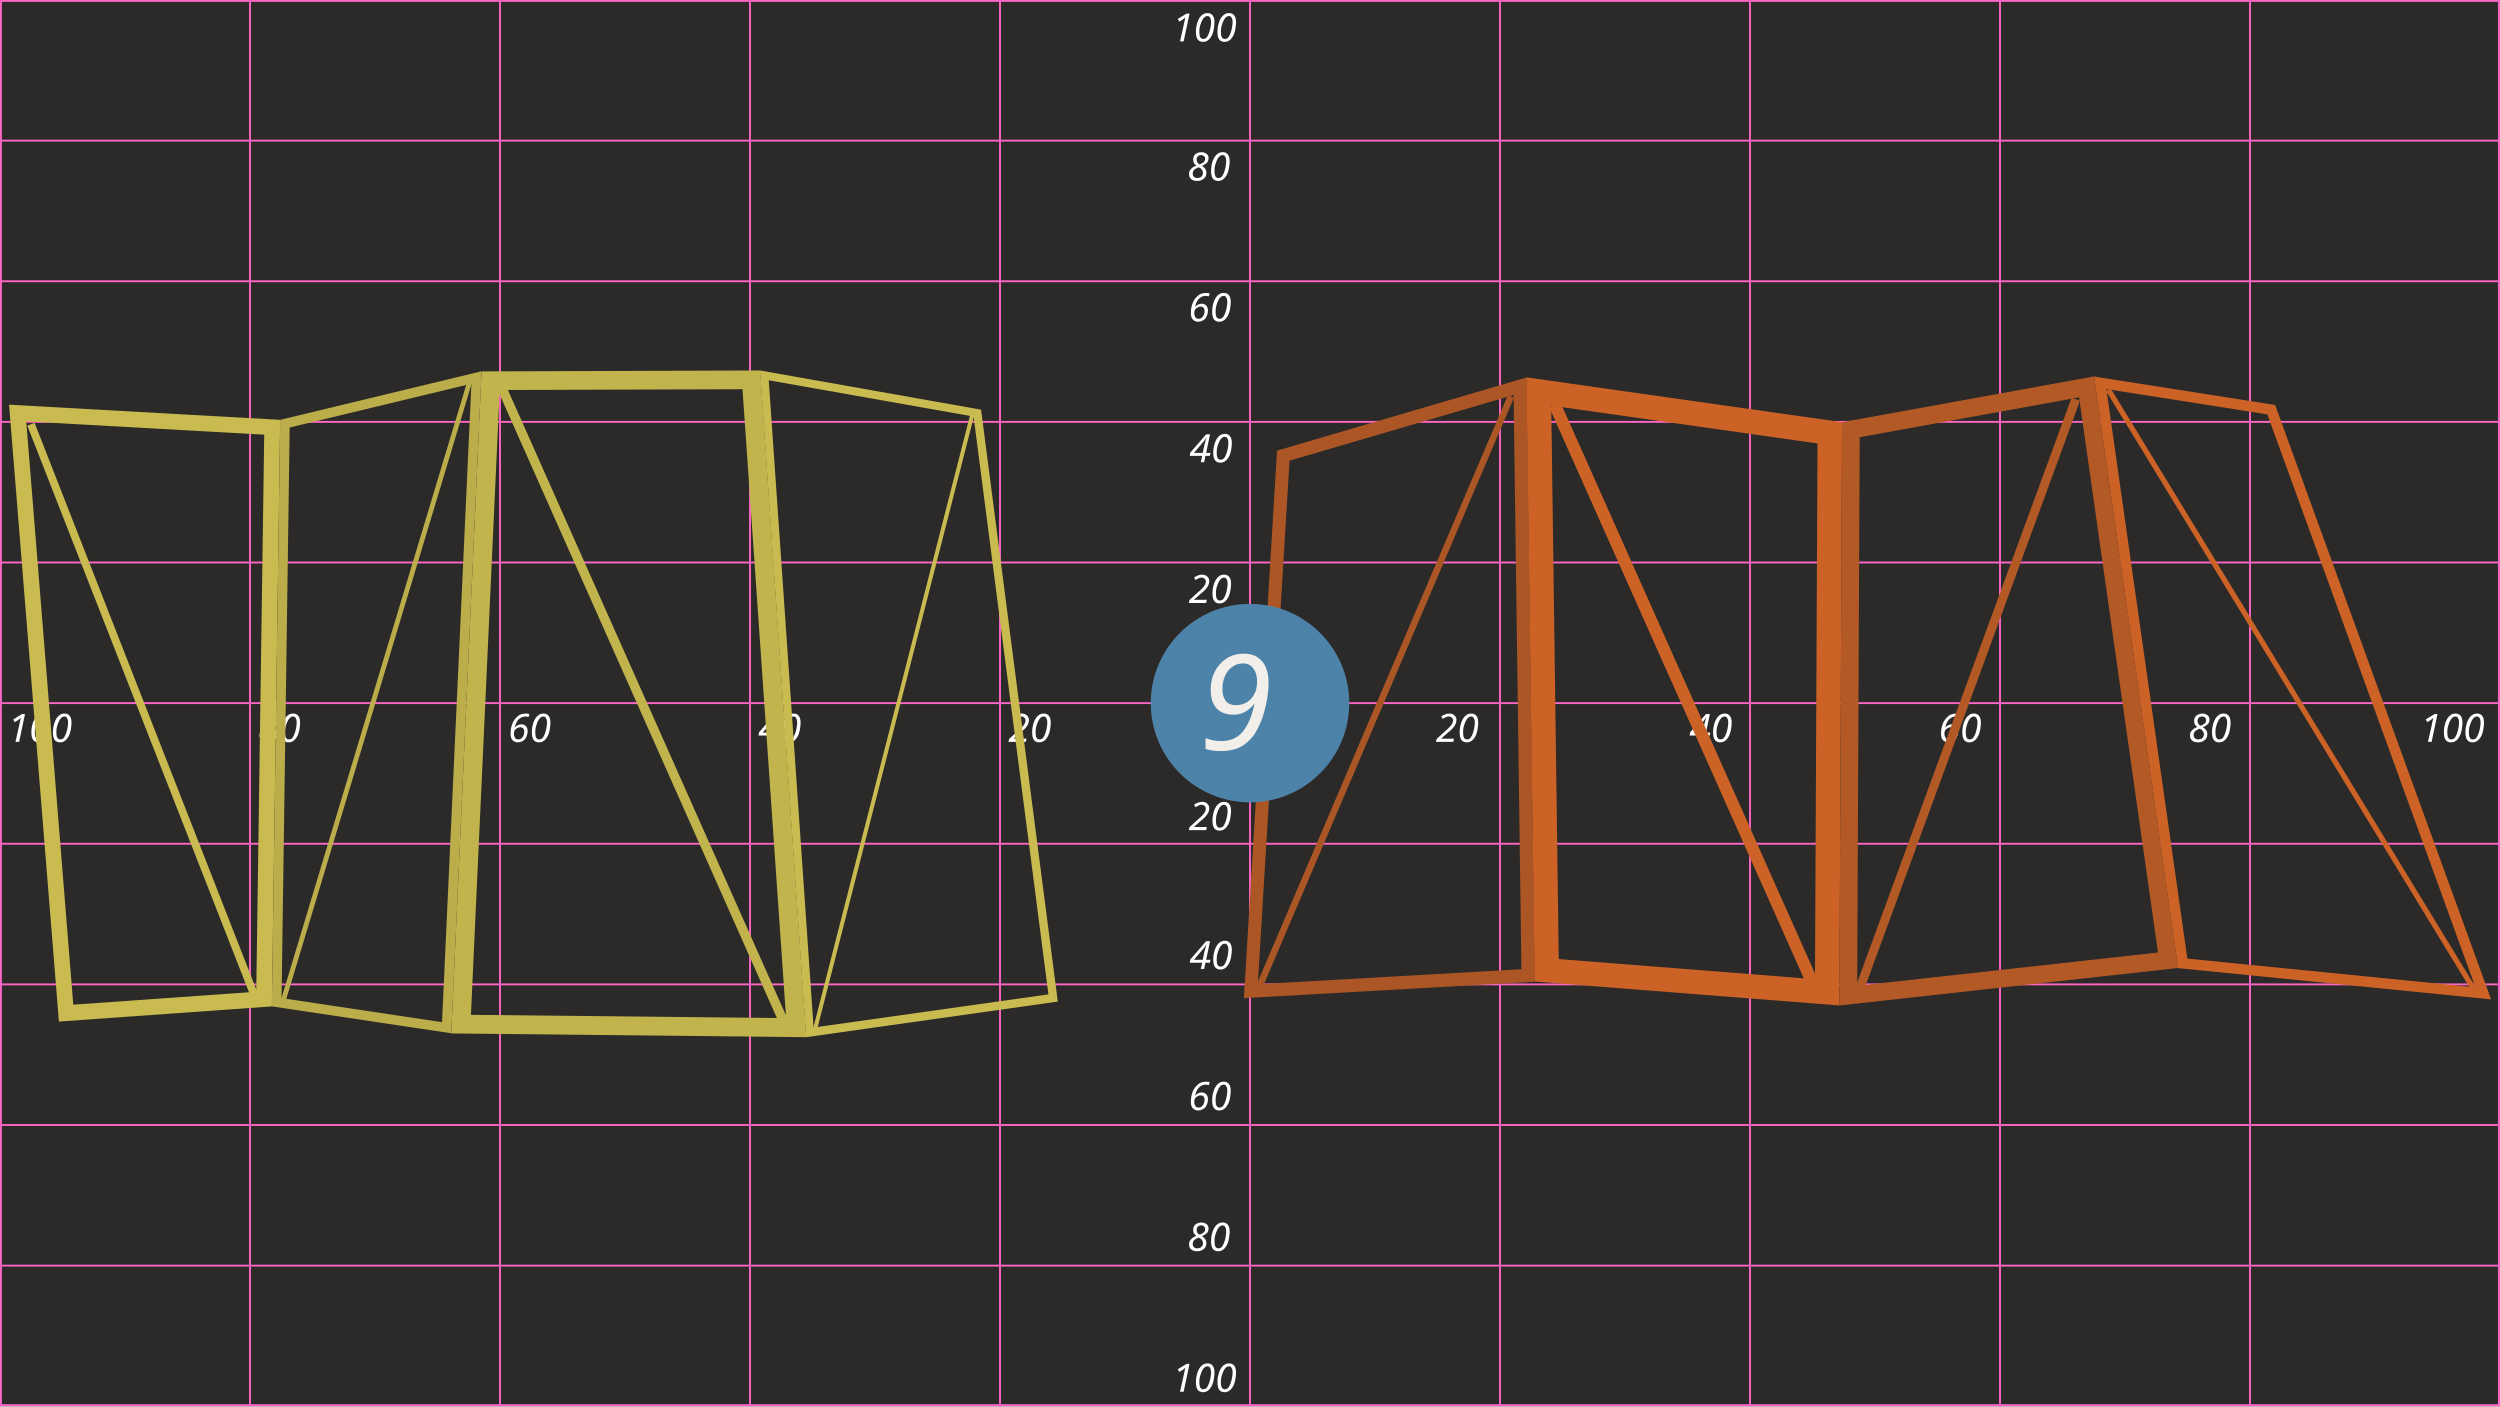
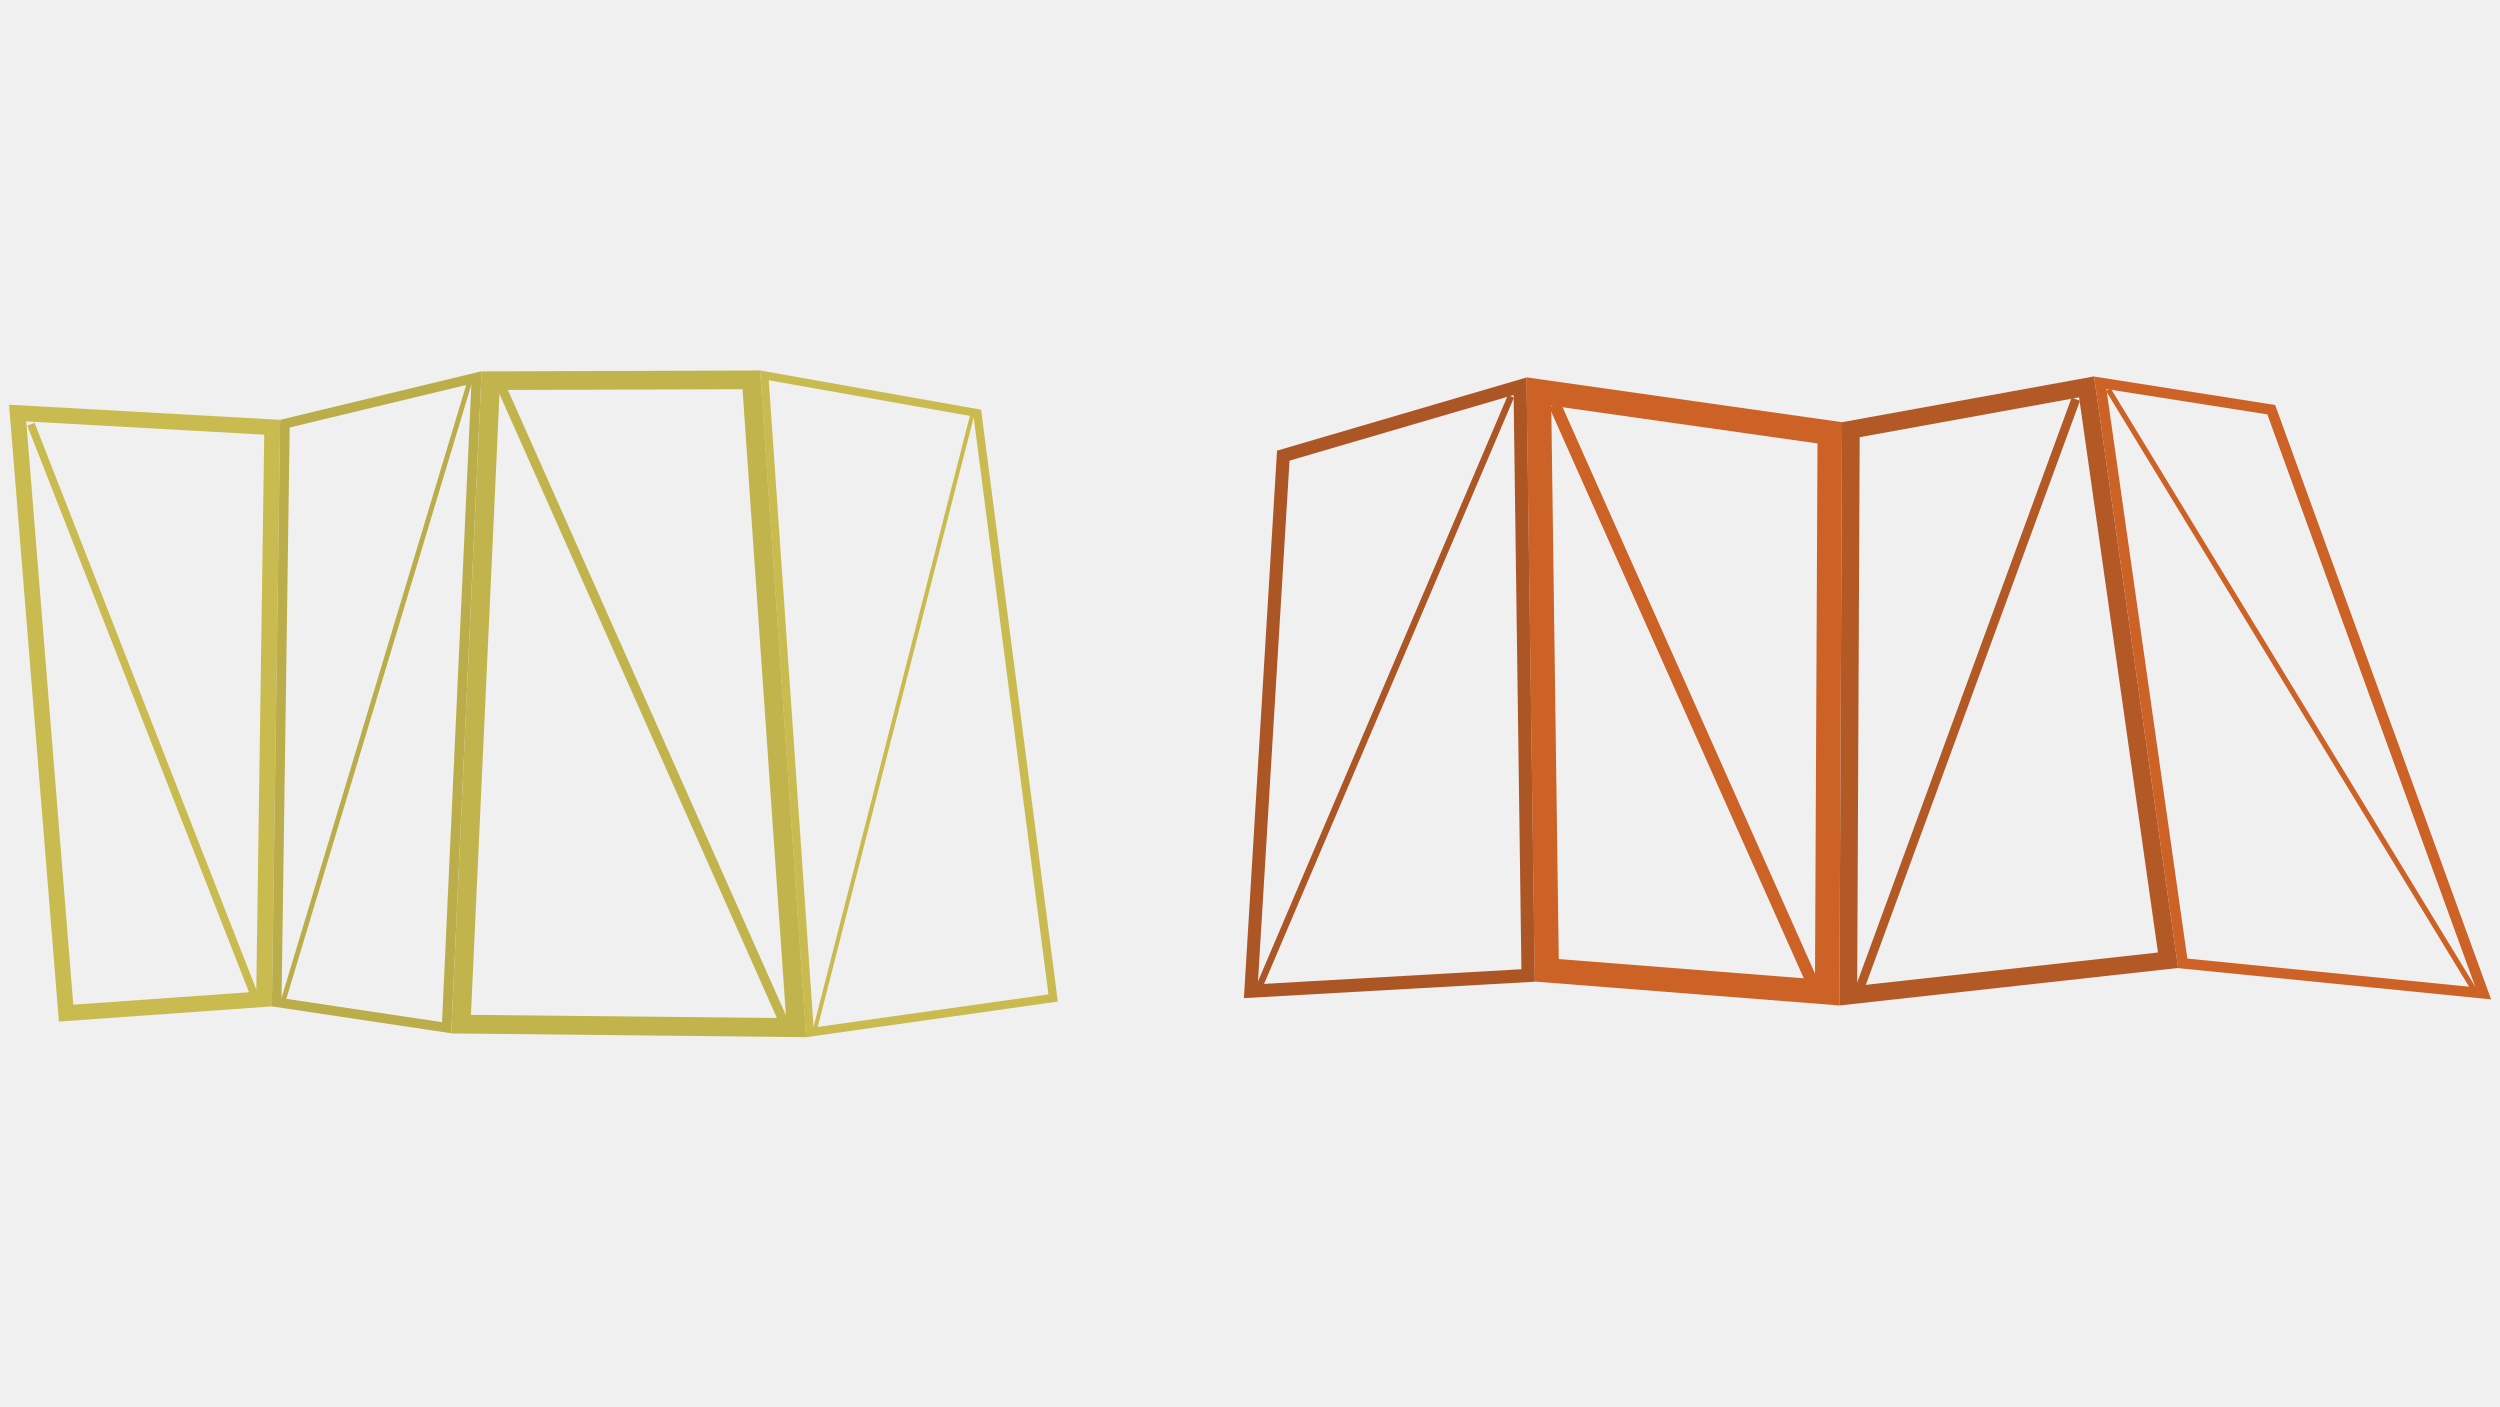
- <svg xmlns="http://www.w3.org/2000/svg" xmlns:xlink="http://www.w3.org/1999/xlink" id="uuid-27f4f630-6fe9-4b3b-9b2a-42a0682ca96f" data-name="ABs" width="160" height="90" viewBox="0 0 160 90">
+ <svg xmlns="http://www.w3.org/2000/svg" xmlns:xlink="http://www.w3.org/1999/xlink" id="uuid-709f4ccd-bdfc-428d-bb82-dc3a3920e87e" data-name="ABs" width="160" height="90" viewBox="0 0 160 90">
  <defs>
    <style>
-       .uuid-269d1b36-12fc-4f86-b653-f96ac117ffd2 {
-         fill: #232323;
-       }
- 
-       .uuid-33e12069-c0c9-4720-bf94-c0ae44fccd19 {
+       .uuid-875fa12e-72c0-4169-a5a6-3e60b2d54f9d {
        stroke: #c2b44d;
        stroke-width: .6px;
      }

-       .uuid-33e12069-c0c9-4720-bf94-c0ae44fccd19, .uuid-6149868c-0fc0-4d6f-9793-5f37c9419996, .uuid-4ab036a2-34b2-44e7-b2a5-675009b6cbbc, .uuid-1be819c3-5a85-4016-8a2c-810fa72c945f, .uuid-b28c7204-ff6b-4ebd-82b9-23555eebe52e, .uuid-18fa54cd-1a4c-449b-ac04-68df959969f1, .uuid-42f624d2-06c3-4e9a-a2e3-06aa73191c89, .uuid-f98937b2-73c6-4245-917c-cba5fb88e338, .uuid-07cc97ea-11aa-46a4-a1f2-e43270c51d23 {
+       .uuid-875fa12e-72c0-4169-a5a6-3e60b2d54f9d, .uuid-58f3d569-0a82-4acd-97be-358f3bc21d8a, .uuid-a15628ca-2d8a-4b4b-a2ef-106ef31c7853, .uuid-35d385ea-2158-4385-a9e9-52e2075abbf8, .uuid-5b0ee536-2e4a-4fdd-a544-c1a864c7e75b, .uuid-c0855639-54f3-421d-801f-1c90b4b8f9b2, .uuid-88132265-406a-472e-9de5-e540d8d22d78, .uuid-8c03dfa2-ff02-4e5a-ae50-60c2cb2a9f29 {
        fill: none;
      }

-       .uuid-6149868c-0fc0-4d6f-9793-5f37c9419996 {
+       .uuid-58f3d569-0a82-4acd-97be-358f3bc21d8a {
        stroke-width: .78px;
      }

-       .uuid-6149868c-0fc0-4d6f-9793-5f37c9419996, .uuid-4ab036a2-34b2-44e7-b2a5-675009b6cbbc {
+       .uuid-58f3d569-0a82-4acd-97be-358f3bc21d8a, .uuid-a15628ca-2d8a-4b4b-a2ef-106ef31c7853 {
        stroke: #cc6226;
      }

-       .uuid-4ab036a2-34b2-44e7-b2a5-675009b6cbbc {
+       .uuid-a15628ca-2d8a-4b4b-a2ef-106ef31c7853 {
        stroke-width: .34px;
      }

-       .uuid-b87fcef1-1e88-4e4f-99cc-e27e880dec4e {
-         fill: #4e83a9;
-       }
- 
-       .uuid-1be819c3-5a85-4016-8a2c-810fa72c945f {
+       .uuid-35d385ea-2158-4385-a9e9-52e2075abbf8 {
        stroke: #b35926;
        stroke-width: .57px;
      }

-       .uuid-b35c806b-244a-4c29-b3ea-f496b62b94b8 {
+       .uuid-a2d77133-0d2c-4d1e-b21d-fd6c3f386887 {
        fill: #c2b44d;
      }

-       .uuid-5e1e0bbe-92ee-4786-b98e-734e8754d608 {
+       .uuid-819d91e1-5da7-463e-a795-1d365d13aa43 {
        fill: #baad4a;
      }

-       .uuid-29fb2c9f-6381-47ae-a3f3-0cdaab29c10b {
+       .uuid-514d7116-1a6f-4551-9de5-fba84932858c {
        fill: #ad5625;
      }

-       .uuid-b28c7204-ff6b-4ebd-82b9-23555eebe52e {
+       .uuid-5b0ee536-2e4a-4fdd-a544-c1a864c7e75b {
        stroke: #ad5625;
        stroke-width: .42px;
      }

-       .uuid-6d0d1b02-e346-4296-a083-aa3d3ec41963 {
+       .uuid-ef64ce9a-6660-4e31-8a5c-982ab4f59f05 {
        fill: #b35926;
      }

-       .uuid-18fa54cd-1a4c-449b-ac04-68df959969f1 {
+       .uuid-c0855639-54f3-421d-801f-1c90b4b8f9b2 {
        stroke-width: .26px;
      }

-       .uuid-18fa54cd-1a4c-449b-ac04-68df959969f1, .uuid-42f624d2-06c3-4e9a-a2e3-06aa73191c89 {
+       .uuid-c0855639-54f3-421d-801f-1c90b4b8f9b2, .uuid-88132265-406a-472e-9de5-e540d8d22d78 {
        stroke: #c9bb50;
      }

-       .uuid-42f624d2-06c3-4e9a-a2e3-06aa73191c89 {
+       .uuid-88132265-406a-472e-9de5-e540d8d22d78 {
        stroke-width: .5px;
      }

-       .uuid-5c561415-704c-4103-9468-f373e387a095 {
+       .uuid-90ef46e2-14e7-47c7-80c6-7918b3515272 {
        fill: #cc6226;
      }

-       .uuid-f98937b2-73c6-4245-917c-cba5fb88e338 {
+       .uuid-8c03dfa2-ff02-4e5a-ae50-60c2cb2a9f29 {
        stroke: #baad4a;
        stroke-width: .31px;
      }

-       .uuid-07cc97ea-11aa-46a4-a1f2-e43270c51d23 {
-         stroke: #ff66c7;
-         stroke-width: .12px;
-       }
- 
-       .uuid-7b0a7644-f9a4-4c2a-b344-c94d098a8d31 {
-         fill: #ff66c7;
-       }
- 
-       .uuid-01322f86-9328-4222-b01c-c043b8928194 {
-         fill: #6e695a;
-         opacity: .1;
-       }
- 
-       .uuid-1a276d6d-9d82-48cf-9b00-04e19017e95d {
-         fill: #f2efeb;
-         font-size: 8.5px;
-       }
- 
-       .uuid-1a276d6d-9d82-48cf-9b00-04e19017e95d, .uuid-16c1b0db-027a-4764-bbc4-b8b8728732ec {
-         font-family: Exo-Italic, Exo;
-         font-style: italic;
-       }
- 
-       .uuid-16c1b0db-027a-4764-bbc4-b8b8728732ec {
-         fill: #fff;
-         font-size: 2.5px;
-       }
- 
-       .uuid-fbaf06e0-b6a7-420e-a0e7-ed983948f022 {
+       .uuid-550790c8-5d0b-41dc-855a-a46f5e70c7db {
        fill: #c9bb50;
      }
    </style>
-     <symbol id="uuid-fac29e93-0993-4019-801d-2d32872532c1" data-name="Bounding Box" viewBox="0 0 161.31 94.16">
-       <g>
-         <g id="uuid-7ac8469f-35c1-41fe-8e95-923f461adb62" data-name="BG">
-           <rect class="uuid-269d1b36-12fc-4f86-b653-f96ac117ffd2" x="1.31" width="160" height="90" />
-           <rect class="uuid-01322f86-9328-4222-b01c-c043b8928194" x="1.31" width="160" height="90" />
-         </g>
-         <g id="uuid-488b1891-009c-4633-b12f-0335f10a84de" data-name="Grid Lines">
-           <g>
-             <path class="uuid-7b0a7644-f9a4-4c2a-b344-c94d098a8d31" d="M161.18.12v89.75H1.43V.12h159.75M161.31,0H1.31v90h160V0h0Z" />
-             <line class="uuid-07cc97ea-11aa-46a4-a1f2-e43270c51d23" x1="1.31" y1="81" x2="161.31" y2="81" />
-             <line class="uuid-07cc97ea-11aa-46a4-a1f2-e43270c51d23" x1="1.31" y1="72" x2="161.31" y2="72" />
-             <line class="uuid-07cc97ea-11aa-46a4-a1f2-e43270c51d23" x1="1.31" y1="63" x2="161.31" y2="63" />
-             <line class="uuid-07cc97ea-11aa-46a4-a1f2-e43270c51d23" x1="1.31" y1="54" x2="161.31" y2="54" />
-             <line class="uuid-07cc97ea-11aa-46a4-a1f2-e43270c51d23" x1="1.31" y1="45" x2="161.31" y2="45" />
-             <line class="uuid-07cc97ea-11aa-46a4-a1f2-e43270c51d23" x1="1.31" y1="36" x2="161.31" y2="36" />
-             <line class="uuid-07cc97ea-11aa-46a4-a1f2-e43270c51d23" x1="1.31" y1="27" x2="161.31" y2="27" />
-             <line class="uuid-07cc97ea-11aa-46a4-a1f2-e43270c51d23" x1="1.31" y1="18" x2="161.31" y2="18" />
-             <line class="uuid-07cc97ea-11aa-46a4-a1f2-e43270c51d23" x1="1.31" y1="9" x2="161.31" y2="9" />
-             <line class="uuid-07cc97ea-11aa-46a4-a1f2-e43270c51d23" x1="145.31" x2="145.31" y2="90" />
-             <line class="uuid-07cc97ea-11aa-46a4-a1f2-e43270c51d23" x1="129.31" x2="129.31" y2="90" />
-             <line class="uuid-07cc97ea-11aa-46a4-a1f2-e43270c51d23" x1="113.31" x2="113.31" y2="90" />
-             <line class="uuid-07cc97ea-11aa-46a4-a1f2-e43270c51d23" x1="97.31" x2="97.31" y2="90" />
-             <line class="uuid-07cc97ea-11aa-46a4-a1f2-e43270c51d23" x1="81.31" x2="81.31" y2="90" />
-             <line class="uuid-07cc97ea-11aa-46a4-a1f2-e43270c51d23" x1="65.31" x2="65.31" y2="90" />
-             <line class="uuid-07cc97ea-11aa-46a4-a1f2-e43270c51d23" x1="49.31" x2="49.31" y2="90" />
-             <line class="uuid-07cc97ea-11aa-46a4-a1f2-e43270c51d23" x1="33.31" x2="33.31" y2="90" />
-             <line class="uuid-07cc97ea-11aa-46a4-a1f2-e43270c51d23" x1="17.31" x2="17.31" y2="90" />
-           </g>
-         </g>
-         <g id="uuid-abbcc917-4570-4df8-a33b-1ab65e473ec1" data-name="Numbers as %">
-           <text class="uuid-16c1b0db-027a-4764-bbc4-b8b8728732ec" transform="translate(93.21 47.48)">
-             <tspan x="0" y="0">20</tspan>
-           </text>
-           <text class="uuid-16c1b0db-027a-4764-bbc4-b8b8728732ec" transform="translate(109.43 47.48)">
-             <tspan x="0" y="0">40</tspan>
-           </text>
-           <text class="uuid-16c1b0db-027a-4764-bbc4-b8b8728732ec" transform="translate(125.38 47.48)">
-             <tspan x="0" y="0">60</tspan>
-           </text>
-           <text class="uuid-16c1b0db-027a-4764-bbc4-b8b8728732ec" transform="translate(141.36 47.48)">
-             <tspan x="0" y="0">80</tspan>
-           </text>
-           <text class="uuid-16c1b0db-027a-4764-bbc4-b8b8728732ec" transform="translate(156.2 47.48)">
-             <tspan x="0" y="0">100</tspan>
-           </text>
-           <text class="uuid-16c1b0db-027a-4764-bbc4-b8b8728732ec" transform="translate(1.8 47.48)">
-             <tspan x="0" y="0">100</tspan>
-           </text>
-           <text class="uuid-16c1b0db-027a-4764-bbc4-b8b8728732ec" transform="translate(17.81 47.48)">
-             <tspan x="0" y="0">80</tspan>
-           </text>
-           <text class="uuid-16c1b0db-027a-4764-bbc4-b8b8728732ec" transform="translate(33.83 47.48)">
-             <tspan x="0" y="0">60</tspan>
-           </text>
-           <text class="uuid-16c1b0db-027a-4764-bbc4-b8b8728732ec" transform="translate(49.84 47.48)">
-             <tspan x="0" y="0">40</tspan>
-           </text>
-           <text class="uuid-16c1b0db-027a-4764-bbc4-b8b8728732ec" transform="translate(65.85 47.48)">
-             <tspan x="0" y="0">20</tspan>
-           </text>
-           <text class="uuid-16c1b0db-027a-4764-bbc4-b8b8728732ec" transform="translate(77.39 38.59)">
-             <tspan x="0" y="0">20</tspan>
-           </text>
-           <text class="uuid-16c1b0db-027a-4764-bbc4-b8b8728732ec" transform="translate(77.44 29.58)">
-             <tspan x="0" y="0">40</tspan>
-           </text>
-           <text class="uuid-16c1b0db-027a-4764-bbc4-b8b8728732ec" transform="translate(77.37 20.56)">
-             <tspan x="0" y="0">60</tspan>
-           </text>
-           <text class="uuid-16c1b0db-027a-4764-bbc4-b8b8728732ec" transform="translate(77.3 11.55)">
-             <tspan x="0" y="0">80</tspan>
-           </text>
-           <text class="uuid-16c1b0db-027a-4764-bbc4-b8b8728732ec" transform="translate(76.33 2.65)">
-             <tspan x="0" y="0">100</tspan>
-           </text>
-           <text class="uuid-16c1b0db-027a-4764-bbc4-b8b8728732ec" transform="translate(76.33 89.07)">
-             <tspan x="0" y="0">100</tspan>
-           </text>
-           <text class="uuid-16c1b0db-027a-4764-bbc4-b8b8728732ec" transform="translate(77.3 80.05)">
-             <tspan x="0" y="0">80</tspan>
-           </text>
-           <text class="uuid-16c1b0db-027a-4764-bbc4-b8b8728732ec" transform="translate(77.37 71.04)">
-             <tspan x="0" y="0">60</tspan>
-           </text>
-           <text class="uuid-16c1b0db-027a-4764-bbc4-b8b8728732ec" transform="translate(77.44 62.02)">
-             <tspan x="0" y="0">40</tspan>
-           </text>
-           <text class="uuid-16c1b0db-027a-4764-bbc4-b8b8728732ec" transform="translate(77.39 53.13)">
-             <tspan x="0" y="0">20</tspan>
-           </text>
-         </g>
-       </g>
-     </symbol>
+     <symbol id="uuid-17dc798f-30b9-410a-85e2-439f4e995ee2" data-name="Bounding Box" viewBox="0 0 161.31 94.16" />
  </defs>
-   <g id="uuid-8dab41a3-5b14-4186-be79-2e5fb9aa5220" data-name="AB09">
-     <use width="161.31" height="94.16" transform="translate(-1.31)" xlink:href="#uuid-fac29e93-0993-4019-801d-2d32872532c1" />
+   <g id="uuid-2da21bc1-2567-44d9-910b-b3a7d5a36914" data-name="AB09">
+     <use width="161.31" height="94.16" transform="translate(-1.31)" xlink:href="#uuid-17dc798f-30b9-410a-85e2-439f4e995ee2" />
    <g>
-       <line class="uuid-42f624d2-06c3-4e9a-a2e3-06aa73191c89" x1="1.98" y1="27.15" x2="16.3" y2="63.75" />
-       <line class="uuid-33e12069-c0c9-4720-bf94-c0ae44fccd19" x1="32.05" y1="24.67" x2="50.2" y2="65.49" />
-       <line class="uuid-18fa54cd-1a4c-449b-ac04-68df959969f1" x1="62.27" y1="26.37" x2="52.13" y2="66" />
-       <line class="uuid-f98937b2-73c6-4245-917c-cba5fb88e338" x1="30.05" y1="24.47" x2="18.08" y2="64.2" />
-       <line class="uuid-4ab036a2-34b2-44e7-b2a5-675009b6cbbc" x1="158.38" y1="63.41" x2="134.93" y2="24.93" />
-       <line class="uuid-6149868c-0fc0-4d6f-9793-5f37c9419996" x1="116.1" y1="63.13" x2="99.51" y2="25.91" />
-       <line class="uuid-b28c7204-ff6b-4ebd-82b9-23555eebe52e" x1="80.56" y1="63.23" x2="96.7" y2="25.37" />
-       <line class="uuid-1be819c3-5a85-4016-8a2c-810fa72c945f" x1="119.04" y1="63.22" x2="132.85" y2="25.55" />
-       <path class="uuid-fbaf06e0-b6a7-420e-a0e7-ed983948f022" d="M1.68,26.97l15.23.85-.51,35.65-11.71.83L1.68,26.97M.58,25.9l3.19,39.48,13.63-.97.53-37.54-17.35-.97h0Z" />
-       <path class="uuid-5e1e0bbe-92ee-4786-b98e-734e8754d608" d="M30.17,24.56l-1.88,40.86-10.27-1.54.52-36.52,11.62-2.8M30.82,23.76l-12.89,3.11-.53,37.54,11.48,1.72,1.94-42.37h0Z" />
-       <path class="uuid-b35c806b-244a-4c29-b3ea-f496b62b94b8" d="M47.52,24.91l2.79,40.25-20.17-.21,1.84-39.99,15.55-.05M48.64,23.71l-17.82.06-1.94,42.37,22.72.24-2.95-42.67h0Z" />
-       <path class="uuid-fbaf06e0-b6a7-420e-a0e7-ed983948f022" d="M49.21,24.34l13.1,2.32,4.79,36.98-15.03,2.12-2.87-41.42M48.64,23.71l2.95,42.67,16.11-2.28-4.91-37.88-14.15-2.51h0Z" />
-       <path class="uuid-29fb2c9f-6381-47ae-a3f3-0cdaab29c10b" d="M96.87,25.27l.5,36.76-16.87.96,2.03-33.51,14.34-4.2M97.69,24.16l-15.96,4.68-2.12,35.04,18.62-1.05-.53-38.66h0Z" />
-       <path class="uuid-5c561415-704c-4103-9468-f373e387a095" d="M99.27,25.96l17.05,2.42-.16,34.29-16.4-1.29-.48-35.42M97.69,24.16l.53,38.66,19.5,1.53.17-37.33-20.2-2.87h0Z" />
-       <path class="uuid-6d0d1b02-e346-4296-a083-aa3d3ec41963" d="M133.06,25.42l5.05,35.54-19.25,2.13.16-35.11,14.04-2.55M134.02,24.09l-16.13,2.93-.17,37.33,21.68-2.4-5.38-37.87h0Z" />
-       <path class="uuid-5c561415-704c-4103-9468-f373e387a095" d="M134.81,24.9l10.3,1.62,13.32,36.67-18.44-1.84-5.18-36.45M134.02,24.09l5.38,37.87,20.03,2-13.82-38.04-11.58-1.82h0Z" />
-     </g>
-     <g id="uuid-ba3fbb96-7fbd-4a1e-b16a-c0e1a33a0d2e" data-name="Single AB Number copy 7">
-       <g>
-         <circle class="uuid-b87fcef1-1e88-4e4f-99cc-e27e880dec4e" cx="80" cy="45" r="6.35" />
-         <text class="uuid-1a276d6d-9d82-48cf-9b00-04e19017e95d" transform="translate(76.75 47.99)">
-           <tspan x="0" y="0">9</tspan>
-         </text>
-       </g>
+       <line class="uuid-88132265-406a-472e-9de5-e540d8d22d78" x1="1.98" y1="27.15" x2="16.3" y2="63.75" />
+       <line class="uuid-875fa12e-72c0-4169-a5a6-3e60b2d54f9d" x1="32.05" y1="24.67" x2="50.2" y2="65.49" />
+       <line class="uuid-c0855639-54f3-421d-801f-1c90b4b8f9b2" x1="62.27" y1="26.37" x2="52.13" y2="66" />
+       <line class="uuid-8c03dfa2-ff02-4e5a-ae50-60c2cb2a9f29" x1="30.05" y1="24.47" x2="18.08" y2="64.2" />
+       <line class="uuid-a15628ca-2d8a-4b4b-a2ef-106ef31c7853" x1="158.38" y1="63.41" x2="134.93" y2="24.93" />
+       <line class="uuid-58f3d569-0a82-4acd-97be-358f3bc21d8a" x1="116.1" y1="63.13" x2="99.51" y2="25.91" />
+       <line class="uuid-5b0ee536-2e4a-4fdd-a544-c1a864c7e75b" x1="80.56" y1="63.23" x2="96.7" y2="25.37" />
+       <line class="uuid-35d385ea-2158-4385-a9e9-52e2075abbf8" x1="119.04" y1="63.22" x2="132.85" y2="25.55" />
+       <path class="uuid-550790c8-5d0b-41dc-855a-a46f5e70c7db" d="M1.68,26.97l15.23.85-.51,35.65-11.71.83L1.68,26.97M.58,25.9l3.19,39.48,13.63-.97.53-37.54-17.35-.97h0Z" />
+       <path class="uuid-819d91e1-5da7-463e-a795-1d365d13aa43" d="M30.17,24.56l-1.88,40.86-10.27-1.54.52-36.52,11.62-2.8M30.82,23.76l-12.89,3.11-.53,37.54,11.48,1.72,1.94-42.37h0Z" />
+       <path class="uuid-a2d77133-0d2c-4d1e-b21d-fd6c3f386887" d="M47.52,24.91l2.79,40.25-20.17-.21,1.84-39.99,15.55-.05M48.64,23.71l-17.82.06-1.94,42.37,22.72.24-2.95-42.67h0Z" />
+       <path class="uuid-550790c8-5d0b-41dc-855a-a46f5e70c7db" d="M49.21,24.34l13.1,2.32,4.79,36.98-15.03,2.12-2.87-41.42M48.64,23.71l2.95,42.67,16.11-2.28-4.91-37.88-14.15-2.51h0Z" />
+       <path class="uuid-514d7116-1a6f-4551-9de5-fba84932858c" d="M96.87,25.27l.5,36.76-16.87.96,2.03-33.51,14.34-4.2M97.69,24.16l-15.96,4.68-2.12,35.04,18.62-1.05-.53-38.66h0Z" />
+       <path class="uuid-90ef46e2-14e7-47c7-80c6-7918b3515272" d="M99.27,25.96l17.05,2.42-.16,34.29-16.4-1.29-.48-35.42M97.69,24.16l.53,38.66,19.5,1.53.17-37.33-20.2-2.87h0Z" />
+       <path class="uuid-ef64ce9a-6660-4e31-8a5c-982ab4f59f05" d="M133.06,25.42l5.05,35.54-19.25,2.13.16-35.11,14.04-2.55M134.02,24.09l-16.13,2.93-.17,37.33,21.68-2.4-5.38-37.87h0Z" />
+       <path class="uuid-90ef46e2-14e7-47c7-80c6-7918b3515272" d="M134.81,24.9l10.3,1.62,13.32,36.67-18.44-1.84-5.18-36.45M134.02,24.09l5.38,37.87,20.03,2-13.82-38.04-11.58-1.82h0Z" />
    </g>
  </g>
</svg>
